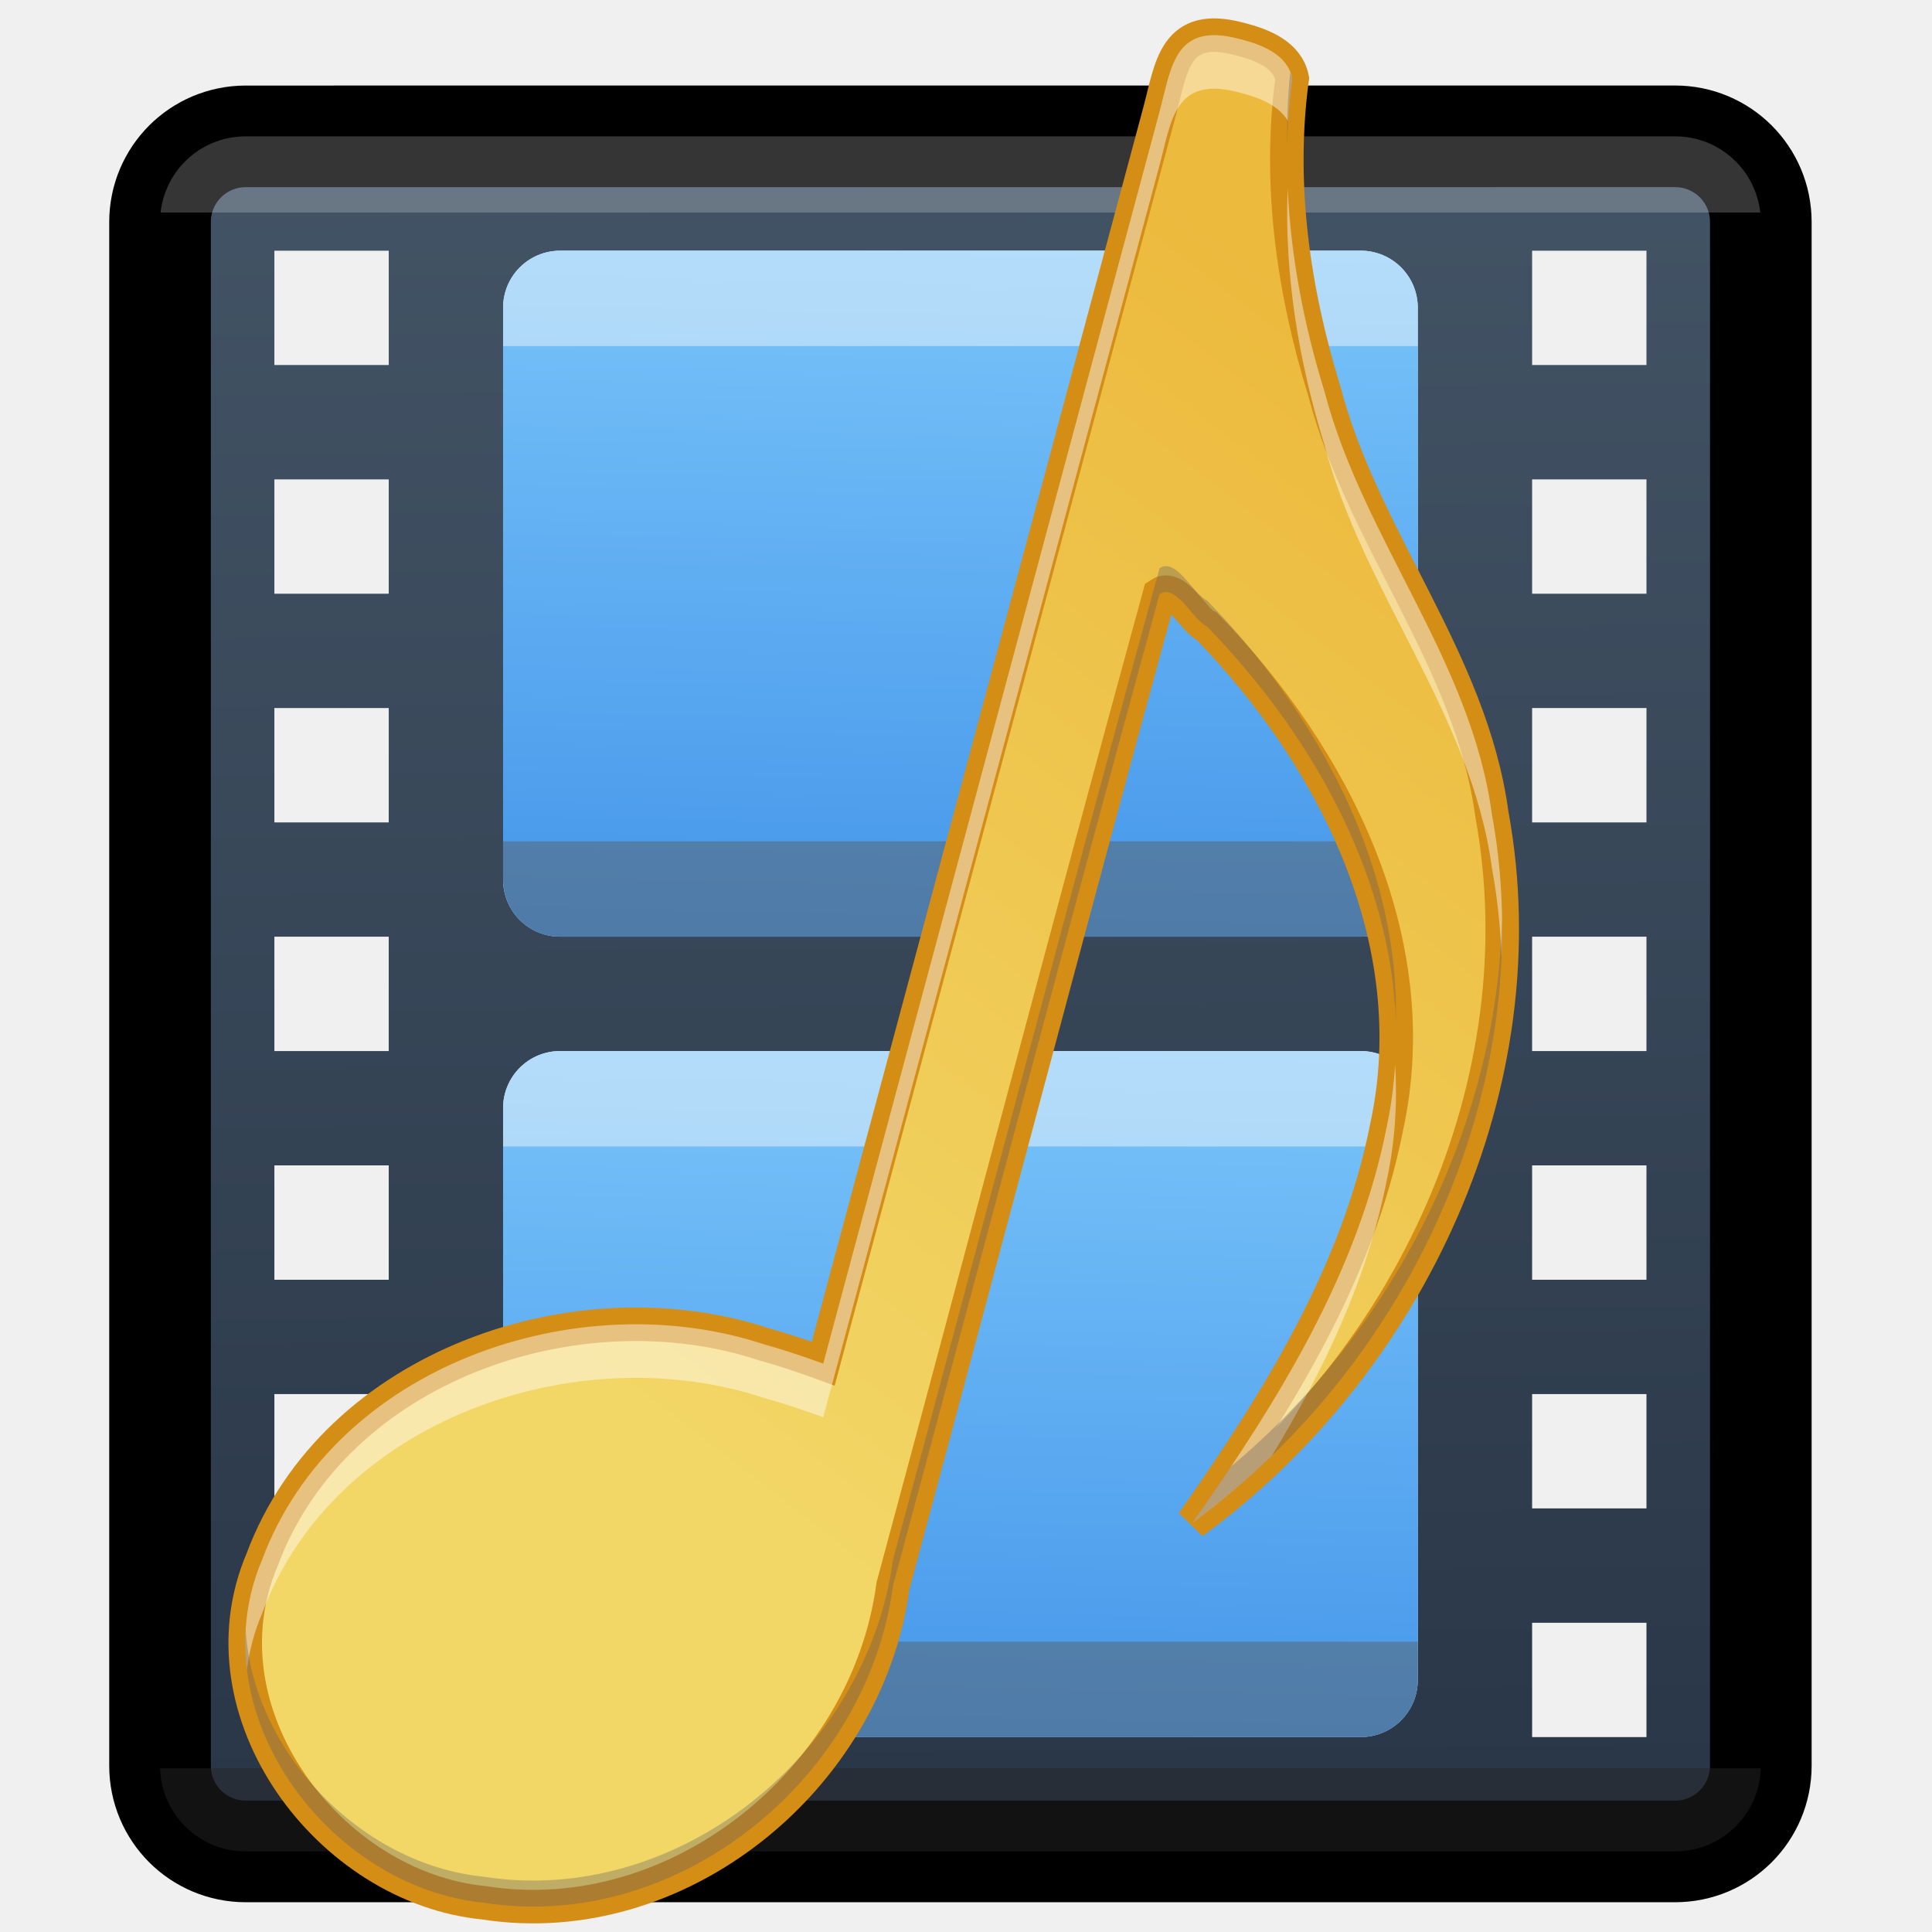
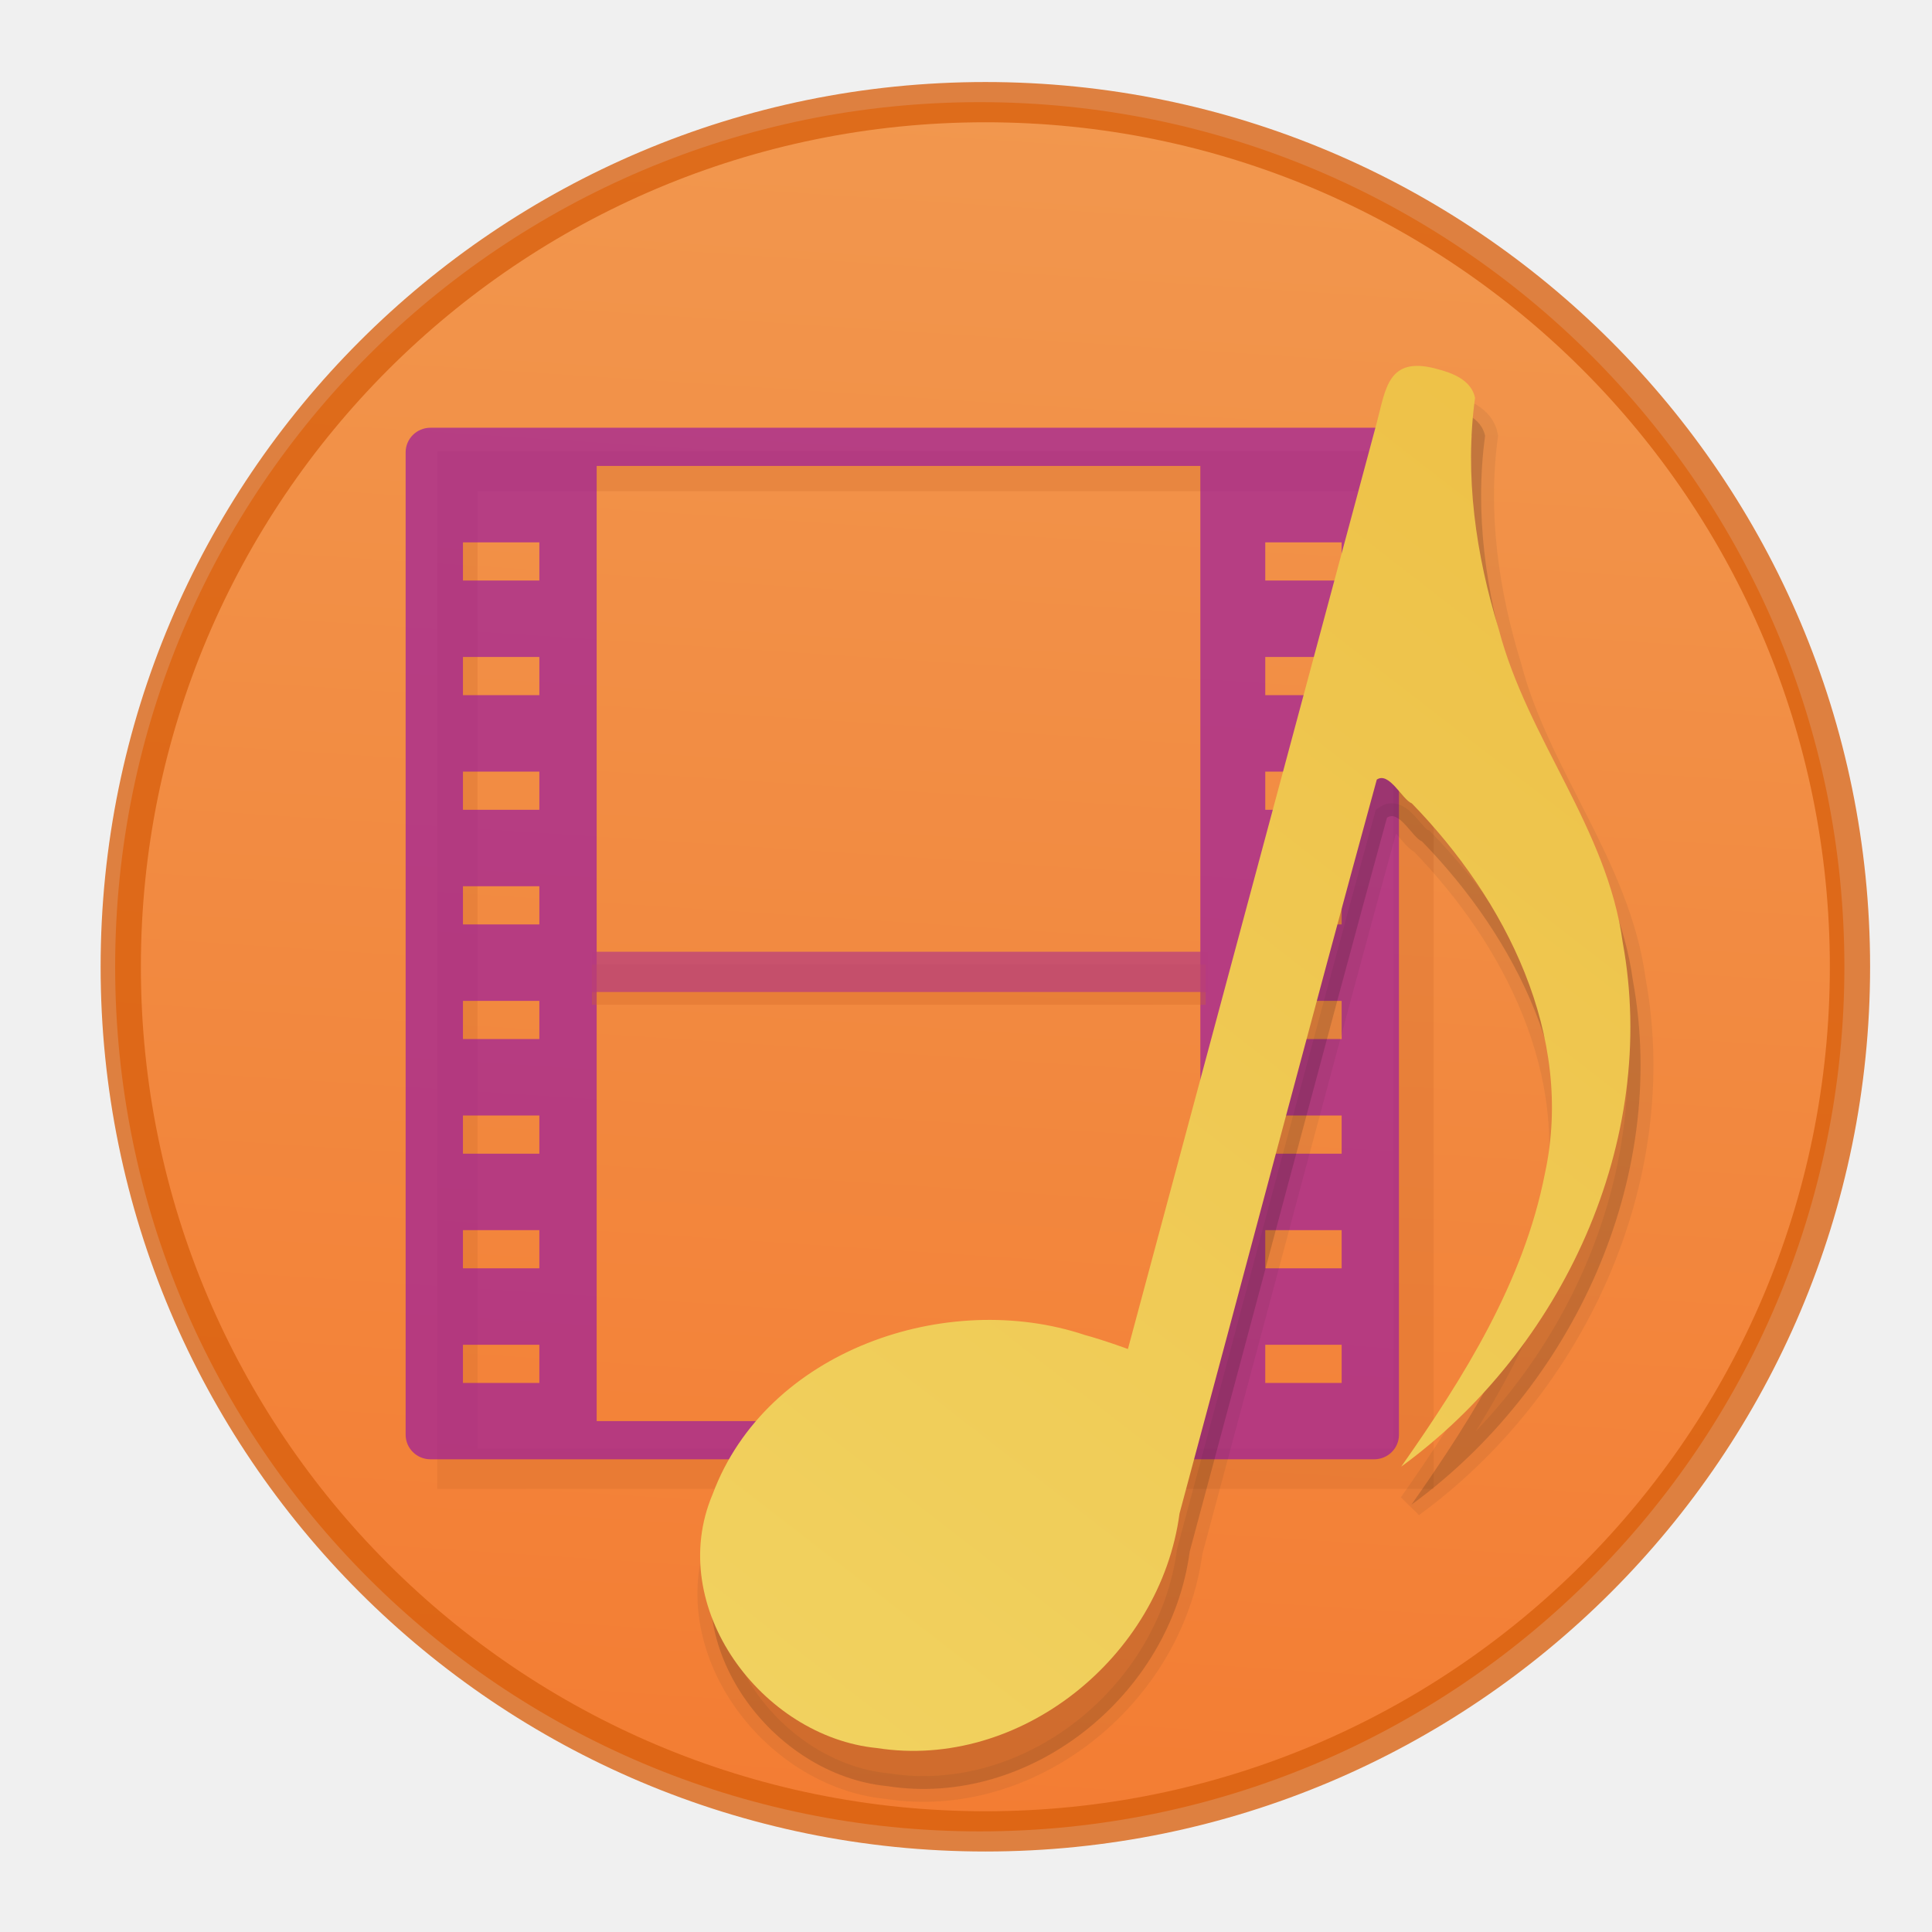
- <svg xmlns="http://www.w3.org/2000/svg" xmlns:xlink="http://www.w3.org/1999/xlink" id="svg2453" height="48" width="48" version="1.0">
+ <svg xmlns="http://www.w3.org/2000/svg" xmlns:xlink="http://www.w3.org/1999/xlink" version="1.0" width="48" height="48" id="svg2453">
  <defs id="defs2455">
-     <linearGradient id="linearGradient1173">
-       <stop id="stop1169" offset="0" style="stop-color:#273445;stop-opacity:1;" />
-       <stop id="stop1171" offset="1" style="stop-color:#485a6c;stop-opacity:0.993" />
-     </linearGradient>
    <linearGradient id="linearGradient870">
-       <stop style="stop-color:#ed5353;stop-opacity:1" offset="0" id="stop866" />
-       <stop style="stop-color:#c6262e;stop-opacity:1" offset="1" id="stop868" />
+       <stop id="stop866" offset="0" style="stop-color:#ed5353;stop-opacity:1" />
+       <stop id="stop868" offset="1" style="stop-color:#c6262e;stop-opacity:1" />
    </linearGradient>
    <linearGradient id="linearGradient5060-2">
-       <stop offset="0" style="stop-color:#000000;stop-opacity:1" id="stop5062-3" />
-       <stop offset="1" style="stop-color:#000000;stop-opacity:0" id="stop5064-1" />
+       <stop id="stop5062-3" style="stop-color:#000000;stop-opacity:1" offset="0" />
+       <stop id="stop5064-1" style="stop-color:#000000;stop-opacity:0" offset="1" />
    </linearGradient>
    <linearGradient id="linearGradient5048-8">
-       <stop offset="0" style="stop-color:#000000;stop-opacity:0" id="stop5050-4" />
-       <stop offset="0.5" style="stop-color:#000000;stop-opacity:1" id="stop5056-5" />
-       <stop offset="1" style="stop-color:#000000;stop-opacity:0" id="stop5052-1" />
+       <stop id="stop5050-4" style="stop-color:#000000;stop-opacity:0" offset="0" />
+       <stop id="stop5056-5" style="stop-color:#000000;stop-opacity:1" offset="0.5" />
+       <stop id="stop5052-1" style="stop-color:#000000;stop-opacity:0" offset="1" />
    </linearGradient>
-     <radialGradient gradientTransform="matrix(0.03212956,0,0,0.02058823,40.13679,48.45142)" gradientUnits="userSpaceOnUse" xlink:href="#linearGradient5060-2" id="radialGradient3172" fy="486.648" fx="605.714" r="117.143" cy="486.648" cx="605.714" />
-     <radialGradient gradientTransform="matrix(-0.03212956,0,0,0.02058823,23.86322,48.45142)" gradientUnits="userSpaceOnUse" xlink:href="#linearGradient5060-2" id="radialGradient3175" fy="486.648" fx="605.714" r="117.143" cy="486.648" cx="605.714" />
-     <linearGradient gradientTransform="matrix(0.1139053,0,0,0.02058823,-9.168641,48.52267)" gradientUnits="userSpaceOnUse" xlink:href="#linearGradient5048-8" id="linearGradient3178" y2="609.505" x2="302.857" y1="366.648" x1="302.857" />
-     <linearGradient gradientUnits="userSpaceOnUse" y2="49" x2="36" y1="59" x1="36" id="linearGradient4489" xlink:href="#linearGradient4215-8-4-07-7" />
-     <linearGradient xlink:href="#linearGradient4011-9-9-70-61-7" id="linearGradient14699" gradientUnits="userSpaceOnUse" gradientTransform="matrix(-0.05405405,0,0,0.05405405,22.44,53.22309)" x1="71.204" y1="6.238" x2="71.204" y2="44.341" />
+     <radialGradient cx="605.714" cy="486.648" r="117.143" fx="605.714" fy="486.648" id="radialGradient3172" xlink:href="#linearGradient5060-2" gradientUnits="userSpaceOnUse" gradientTransform="matrix(0.03212956,0,0,0.02058823,40.13678,48.45142)" />
+     <radialGradient cx="605.714" cy="486.648" r="117.143" fx="605.714" fy="486.648" id="radialGradient3175" xlink:href="#linearGradient5060-2" gradientUnits="userSpaceOnUse" gradientTransform="matrix(-0.03212956,0,0,0.02058823,23.86322,48.45142)" />
+     <linearGradient x1="302.857" y1="366.648" x2="302.857" y2="609.505" id="linearGradient3178" xlink:href="#linearGradient5048-8" gradientUnits="userSpaceOnUse" gradientTransform="matrix(0.1139053,0,0,0.02058823,-9.168641,48.52267)" />
+     <linearGradient xlink:href="#linearGradient4215-8-4-07-7" id="linearGradient4489" x1="36" y1="59" x2="36" y2="49" gradientUnits="userSpaceOnUse" />
+     <linearGradient y2="44.341" x2="71.204" y1="6.238" x1="71.204" gradientTransform="matrix(-0.05405404,0,0,0.05405404,22.44,53.22309)" gradientUnits="userSpaceOnUse" id="linearGradient14699" xlink:href="#linearGradient4011-9-9-70-61-7" />
    <linearGradient id="linearGradient4011-9-9-70-61-7">
-       <stop id="stop4013-5-4-3-8-3" style="stop-color:#ffffff;stop-opacity:1;" offset="0" />
-       <stop offset="0.508" style="stop-color:#ffffff;stop-opacity:0.235;" id="stop4015-1-5-70-9-5" />
-       <stop id="stop4017-7-0-13-0-1" style="stop-color:#ffffff;stop-opacity:0.157;" offset="0.835" />
-       <stop id="stop4019-1-12-7-0-7" style="stop-color:#ffffff;stop-opacity:0.392;" offset="1" />
+       <stop offset="0" style="stop-color:#ffffff;stop-opacity:1;" id="stop4013-5-4-3-8-3" />
+       <stop id="stop4015-1-5-70-9-5" style="stop-color:#ffffff;stop-opacity:0.235;" offset="0.508" />
+       <stop offset="0.835" style="stop-color:#ffffff;stop-opacity:0.157;" id="stop4017-7-0-13-0-1" />
+       <stop offset="1" style="stop-color:#ffffff;stop-opacity:0.392;" id="stop4019-1-12-7-0-7" />
    </linearGradient>
-     <linearGradient xlink:href="#linearGradient4215-8-4-07-7" id="linearGradient14702" gradientUnits="userSpaceOnUse" gradientTransform="matrix(-0.07843137,0,0,0.07843137,21.0098,51.83333)" x1="38.977" y1="59.968" x2="38.977" y2="8.093" />
+     <linearGradient y2="8.093" x2="38.977" y1="59.968" x1="38.977" gradientTransform="matrix(-0.07843137,0,0,0.07843137,21.0098,51.83333)" gradientUnits="userSpaceOnUse" id="linearGradient14702" xlink:href="#linearGradient4215-8-4-07-7" />
    <linearGradient id="linearGradient4215-8-4-07-7">
-       <stop style="stop-color:#2b3235;stop-opacity:1" offset="0" id="stop4217-1-2-1-2" />
-       <stop style="stop-color:#374044;stop-opacity:1" offset="1" id="stop4219-3-4-0-96" />
+       <stop id="stop4217-1-2-1-2" offset="0" style="stop-color:#2b3235;stop-opacity:1" />
+       <stop id="stop4219-3-4-0-96" offset="1" style="stop-color:#374044;stop-opacity:1" />
    </linearGradient>
-     <linearGradient y2="42.03" x2="40.29" y1="5.853" x1="40.29" gradientTransform="matrix(1.54054,0,0,1.216216,-4.972975,5.882066)" gradientUnits="userSpaceOnUse" id="linearGradient3133-5" xlink:href="#linearGradient3462-4" />
+     <linearGradient xlink:href="#linearGradient3462-4" id="linearGradient3133-5" gradientUnits="userSpaceOnUse" gradientTransform="matrix(1.54054,0,0,1.216216,-4.972975,5.882065)" x1="40.29" y1="5.853" x2="40.29" y2="42.03" />
    <linearGradient id="linearGradient3462-4">
-       <stop offset="0" style="stop-color:#ffffff;stop-opacity:1" id="stop3464-8" />
-       <stop offset="0.022" style="stop-color:#ffffff;stop-opacity:0.235" id="stop3466-4" />
-       <stop offset="0.977" style="stop-color:#ffffff;stop-opacity:0.157" id="stop3468-5" />
-       <stop offset="1" style="stop-color:#ffffff;stop-opacity:0.392" id="stop3470-2" />
+       <stop id="stop3464-8" style="stop-color:#ffffff;stop-opacity:1" offset="0" />
+       <stop id="stop3466-4" style="stop-color:#ffffff;stop-opacity:0.235" offset="0.022" />
+       <stop id="stop3468-5" style="stop-color:#ffffff;stop-opacity:0.157" offset="0.977" />
+       <stop id="stop3470-2" style="stop-color:#ffffff;stop-opacity:0.392" offset="1" />
    </linearGradient>
-     <linearGradient xlink:href="#linearGradient870" id="linearGradient872" x1="36.583" y1="11.213" x2="36.583" y2="58.37" gradientUnits="userSpaceOnUse" />
-     <linearGradient gradientTransform="matrix(0.4221011,0,0,0.4221011,-38.55959,3.774786)" gradientUnits="userSpaceOnUse" xlink:href="#linearGradient5803-0" id="linearGradient5915" y2="54.78" x2="167.983" y1="8.508" x1="167.983" />
+     <linearGradient gradientUnits="userSpaceOnUse" y2="58.37" x2="36.583" y1="11.213" x1="36.583" id="linearGradient872" xlink:href="#linearGradient870" />
+     <linearGradient xlink:href="#linearGradient895" id="linearGradient889" x1="12" y1="5.369" x2="12" y2="40.669" gradientUnits="userSpaceOnUse" />
+     <linearGradient id="linearGradient895">
+       <stop id="stop891" style="stop-color:#8cd5ff;stop-opacity:1" offset="0" />
+       <stop id="stop893" style="stop-color:#3689e6;stop-opacity:1" offset="1" />
+     </linearGradient>
+     <linearGradient gradientTransform="matrix(0.0352071,0,0,0.0082353,-0.7248296,25.98054)" gradientUnits="userSpaceOnUse" xlink:href="#linearGradient5048-8" id="linearGradient12979" y2="609.505" x2="302.857" y1="366.648" x1="302.857" />
+     <radialGradient gradientTransform="matrix(-0.01204859,0,0,0.0082353,10.76123,25.98055)" gradientUnits="userSpaceOnUse" xlink:href="#linearGradient4549-5" id="radialGradient4968-3" fy="486.648" fx="605.714" r="117.143" cy="486.648" cx="605.714" />
+     <linearGradient id="linearGradient4549-5">
+       <stop id="stop4551-9" style="stop-color:#000000;stop-opacity:0.272" offset="0" />
+       <stop id="stop4553-0" style="stop-color:#000000;stop-opacity:0.368" offset="1" />
+     </linearGradient>
+     <radialGradient gradientTransform="matrix(0.01204859,0,0,0.0082353,13.23881,25.98055)" gradientUnits="userSpaceOnUse" xlink:href="#linearGradient4549-5" id="radialGradient4965-9" fy="486.648" fx="605.714" r="117.143" cy="486.648" cx="605.714" />
+     <linearGradient gradientTransform="matrix(0.4594595,0,0,0.4864866,0.9729604,7.8244)" gradientUnits="userSpaceOnUse" xlink:href="#linearGradient3924-64-9" id="linearGradient7191-5" y2="41.472" x2="24" y1="6.528" x1="24" />
+     <linearGradient id="linearGradient3924-64-9">
+       <stop offset="0" style="stop-color:#ffffff;stop-opacity:1" id="stop3926-3-6-7" />
+       <stop offset="0" style="stop-color:#ffffff;stop-opacity:0.235" id="stop3928-0-0" />
+       <stop offset="1" style="stop-color:#ffffff;stop-opacity:0.157" id="stop3930-3-59-6" />
+       <stop offset="1" style="stop-color:#ffffff;stop-opacity:0.392" id="stop3932-0-30" />
+     </linearGradient>
+     <linearGradient xlink:href="#linearGradient864" id="linearGradient866" x1="23.932" y1="2.412" x2="23.932" y2="21.494" gradientUnits="userSpaceOnUse" />
+     <linearGradient id="linearGradient864">
+       <stop style="stop-color:#ffa154;stop-opacity:1" offset="0" id="stop860" />
+       <stop style="stop-color:#f37329;stop-opacity:1" offset="1" id="stop862" />
+     </linearGradient>
+     <linearGradient gradientTransform="translate(-206,-58.00002)" gradientUnits="userSpaceOnUse" xlink:href="#linearGradient5803-0" id="linearGradient5874-6" y2="76.997" x2="227.204" y1="63.106" x1="227.204" />
    <linearGradient id="linearGradient5803-0">
      <stop offset="0" style="stop-color:#fff5ef;stop-opacity:1" id="stop5805-3" />
      <stop offset="1" style="stop-color:#fef8dd;stop-opacity:1" id="stop5807-4" />
    </linearGradient>
-     <linearGradient gradientTransform="matrix(0.6216217,0,0,0.6216217,15.08108,3.081089)" gradientUnits="userSpaceOnUse" xlink:href="#linearGradient3924-64-9" id="linearGradient4161" y2="41.696" x2="24" y1="6.304" x1="24" />
-     <linearGradient id="linearGradient3924-64-9">
-       <stop offset="0" style="stop-color:#ffffff;stop-opacity:1" id="stop3926-3-6-7" />
-       <stop offset="0.045" style="stop-color:#ffffff;stop-opacity:0.235" id="stop3928-0-0" />
-       <stop offset="0.955" style="stop-color:#ffffff;stop-opacity:0.157" id="stop3930-3-59-6" />
-       <stop offset="1" style="stop-color:#ffffff;stop-opacity:0.392" id="stop3932-0-30" />
+     <linearGradient gradientTransform="matrix(0.4594595,0,0,0.4594595,8.97422,0.9717227)" gradientUnits="userSpaceOnUse" xlink:href="#linearGradient3924-64-9" id="linearGradient5397" y2="41.414" x2="30.527" y1="6.591" x1="30.527" />
+     <linearGradient xlink:href="#linearGradient28086" id="linearGradient28076" x1="164.481" y1="-13.057" x2="129.301" y2="247" gradientUnits="userSpaceOnUse" gradientTransform="matrix(0.2165063,0.125,-0.125,0.2165063,22.80249,-12.266)" />
+     <linearGradient id="linearGradient28086">
+       <stop id="stop28082" offset="0" style="stop-color:#ecba3d;stop-opacity:1" />
+       <stop id="stop28084" offset="1" style="stop-color:#f2d666;stop-opacity:1" />
    </linearGradient>
-     <linearGradient gradientUnits="userSpaceOnUse" y2="30.458" x2="28" y1="6" x1="28" id="linearGradient902" xlink:href="#linearGradient900" />
-     <linearGradient id="linearGradient900">
-       <stop id="stop896" offset="0" style="stop-color:#ffa154;stop-opacity:1" />
-       <stop id="stop898" offset="1" style="stop-color:#f37329;stop-opacity:1" />
+     <linearGradient xlink:href="#linearGradient36194" id="linearGradient1797" gradientUnits="userSpaceOnUse" x1="130.705" y1="25.857" x2="128.954" y2="229.079" gradientTransform="matrix(1.44366,0,0,1.44366,-20.72806,-18.03566)" />
+     <linearGradient id="linearGradient36194">
+       <stop id="stop36186" style="stop-color:#e2e2e2;stop-opacity:0.733" offset="0" />
+       <stop id="stop36188" style="stop-color:#dadada;stop-opacity:0.149" offset=".063" />
+       <stop id="stop36190" style="stop-color:#d9d9d9;stop-opacity:0.224" offset=".951" />
+       <stop id="stop36192" style="stop-color:#c1c1c1;stop-opacity:0.474" offset="1" />
    </linearGradient>
-     <linearGradient x1="24" y1="6.271" x2="24" y2="41.729" id="linearGradient7191-5-0" xlink:href="#linearGradient4235" gradientUnits="userSpaceOnUse" gradientTransform="matrix(0.6216217,0,0,0.6486488,5.081038,12.93245)" />
-     <linearGradient id="linearGradient4235">
-       <stop id="stop4237" style="stop-color:#ffffff;stop-opacity:1" offset="0" />
-       <stop id="stop4239" style="stop-color:#ffffff;stop-opacity:0.235" offset="0" />
-       <stop id="stop4241" style="stop-color:#ffffff;stop-opacity:0.157" offset="1" />
-       <stop id="stop4243" style="stop-color:#ffffff;stop-opacity:0.392" offset="1" />
+     <mask maskUnits="userSpaceOnUse" id="mask1017">
+       <circle r="103.019" cy="127.095" cx="128" id="circle1019" style="opacity:1;fill:url(#linearGradient1021);fill-opacity:1;fill-rule:evenodd;stroke:none;stroke-width:0;stroke-linecap:round;stroke-linejoin:round;stroke-miterlimit:4;stroke-dasharray:none;stroke-dashoffset:0;stroke-opacity:0.522;paint-order:markers fill stroke" />
+     </mask>
+     <linearGradient xlink:href="#linearGradient966-6" id="linearGradient1021" gradientUnits="userSpaceOnUse" x1="128.265" y1="22.77" x2="133.458" y2="228.819" />
+     <linearGradient id="linearGradient966-6">
+       <stop style="stop-color:#c6f27b;stop-opacity:1" offset="0" id="stop962" />
+       <stop style="stop-color:#93d049;stop-opacity:1" offset="1" id="stop964" />
    </linearGradient>
-     <linearGradient gradientUnits="userSpaceOnUse" y2="40.669" x2="12" y1="5.369" x1="12" id="linearGradient889" xlink:href="#linearGradient895" gradientTransform="matrix(1.384615,0,0,1.35,3.384588,2.175042)" />
-     <linearGradient id="linearGradient895">
-       <stop offset="0" style="stop-color:#8cd5ff;stop-opacity:1" id="stop891" />
-       <stop offset="1" style="stop-color:#3689e6;stop-opacity:1" id="stop893" />
+     <linearGradient xlink:href="#linearGradient1240" id="linearGradient1795" gradientUnits="userSpaceOnUse" gradientTransform="matrix(0.301023,0,0,0.301023,-6.530945,-6.242723)" x1="120.876" y1="225.872" x2="134.29" y2="20.738" />
+     <linearGradient id="linearGradient1240">
+       <stop id="stop1236" offset="0" style="stop-color:#f37329;stop-opacity:1" />
+       <stop id="stop1238" offset="1" style="stop-color:#f29950;stop-opacity:1" />
    </linearGradient>
-     <radialGradient cx="605.714" cy="486.648" r="117.143" fx="605.714" fy="486.648" id="radialGradient4965-9-7" xlink:href="#linearGradient4549-5" gradientUnits="userSpaceOnUse" gradientTransform="matrix(0.01606479,0,0,0.0082353,22.31839,37.98055)" />
-     <linearGradient id="linearGradient4549-5">
-       <stop id="stop4551-9" style="stop-color:#000000;stop-opacity:0.272" offset="0" />
-       <stop id="stop4553-0" style="stop-color:#000000;stop-opacity:0.368" offset="1" />
-     </linearGradient>
-     <radialGradient cx="605.714" cy="486.648" r="117.143" fx="605.714" fy="486.648" id="radialGradient4968-3-5" xlink:href="#linearGradient4549-5" gradientUnits="userSpaceOnUse" gradientTransform="matrix(-0.01606479,0,0,0.0082353,17.68161,37.98055)" />
-     <linearGradient x1="302.857" y1="366.648" x2="302.857" y2="609.505" id="linearGradient12979-1" xlink:href="#linearGradient5048-8" gradientUnits="userSpaceOnUse" gradientTransform="matrix(0.04970414,0,0,0.0082353,2.035506,37.98054)" />
-     <linearGradient gradientTransform="matrix(0.2492202,0.1438873,-0.1438873,0.2492202,120.706,-35.69516)" gradientUnits="userSpaceOnUse" y2="247" x2="129.301" y1="-13.057" x1="164.481" id="linearGradient28076" xlink:href="#linearGradient28086" />
-     <linearGradient id="linearGradient28086">
-       <stop style="stop-color:#ecba3d;stop-opacity:1" offset="0" id="stop28082" />
-       <stop style="stop-color:#f2d666;stop-opacity:1" offset="1" id="stop28084" />
-     </linearGradient>
-     <linearGradient id="linearGradient36194">
-       <stop offset="0" style="stop-color:#e2e2e2;stop-opacity:0.733" id="stop36186" />
-       <stop offset=".063" style="stop-color:#dadada;stop-opacity:0.149" id="stop36188" />
-       <stop offset=".951" style="stop-color:#d9d9d9;stop-opacity:0.224" id="stop36190" />
-       <stop offset="1" style="stop-color:#c1c1c1;stop-opacity:0.474" id="stop36192" />
-     </linearGradient>
-     <mask id="mask1017" maskUnits="userSpaceOnUse">
-       <circle style="opacity:1;fill:url(#linearGradient1021);fill-opacity:1;fill-rule:evenodd;stroke:none;stroke-width:0;stroke-linecap:round;stroke-linejoin:round;stroke-miterlimit:4;stroke-dasharray:none;stroke-dashoffset:0;stroke-opacity:0.522;paint-order:markers fill stroke" id="circle1019" cx="128" cy="127.095" r="103.019" />
-     </mask>
-     <linearGradient y2="228.819" x2="133.458" y1="22.77" x1="128.265" gradientUnits="userSpaceOnUse" id="linearGradient1021" xlink:href="#linearGradient966-6" />
-     <linearGradient id="linearGradient966-6">
-       <stop id="stop962" offset="0" style="stop-color:#c6f27b;stop-opacity:1" />
-       <stop id="stop964" offset="1" style="stop-color:#93d049;stop-opacity:1" />
-     </linearGradient>
-     <linearGradient x1="97.539" y1="17.003" x2="97.539" y2="44.238" id="linearGradient5891" xlink:href="#linearGradient8272" gradientUnits="userSpaceOnUse" gradientTransform="matrix(2.665841,0,0,2.717099,-16.45381,-21.55621)" />
-     <linearGradient id="linearGradient8272">
-       <stop id="stop8274" style="stop-color:#ffffff;stop-opacity:1" offset="0" />
-       <stop id="stop8276" style="stop-color:#ffffff;stop-opacity:0.235" offset="0.022" />
-       <stop id="stop8278" style="stop-color:#ffffff;stop-opacity:0.157" offset="0.979" />
-       <stop id="stop8280" style="stop-color:#ffffff;stop-opacity:0.392" offset="1" />
-     </linearGradient>
-     <linearGradient x1="302.857" y1="366.648" x2="302.857" y2="609.505" id="linearGradient5875" xlink:href="#linearGradient5048-8" gradientUnits="userSpaceOnUse" gradientTransform="matrix(0.214004,0,0,0.06588235,113.5319,65.48699)" />
-     <radialGradient cx="605.714" cy="486.648" r="117.143" fx="605.714" fy="486.648" id="radialGradient5877" xlink:href="#linearGradient5060-2" gradientUnits="userSpaceOnUse" gradientTransform="matrix(0.08300137,0,0,0.06588235,192.524,65.48699)" />
-     <radialGradient cx="605.714" cy="486.648" r="117.143" fx="605.714" fy="486.648" id="radialGradient5879" xlink:href="#linearGradient5060-2" gradientUnits="userSpaceOnUse" gradientTransform="matrix(-0.08300135,0,0,0.06588235,189.234,65.48699)" />
-     <linearGradient x1="97.539" y1="12.108" x2="97.539" y2="44.261" id="linearGradient5873" xlink:href="#linearGradient9235" gradientUnits="userSpaceOnUse" gradientTransform="matrix(2.665841,0,0,2.646908,-16.45381,-18.4069)" />
-     <linearGradient id="linearGradient9235">
-       <stop id="stop9237" style="stop-color:#ffffff;stop-opacity:1" offset="0" />
-       <stop id="stop9239" style="stop-color:#ffffff;stop-opacity:0.235" offset="0.024" />
-       <stop id="stop9241" style="stop-color:#ffffff;stop-opacity:0.157" offset="0.979" />
-       <stop id="stop9243" style="stop-color:#ffffff;stop-opacity:0.392" offset="1" />
-     </linearGradient>
-     <linearGradient id="linearGradient6404-7-5">
-       <stop id="stop6406-1-8" style="stop-color:#f9f9f9;stop-opacity:1" offset="0" />
-       <stop id="stop6408-9-6" style="stop-color:#c9c9c9;stop-opacity:1" offset="1" />
-     </linearGradient>
-     <linearGradient x1="62.989" y1="14.091" x2="62.989" y2="16.998" id="linearGradient26390" xlink:href="#linearGradient6404-7-5" gradientUnits="userSpaceOnUse" gradientTransform="matrix(2.72093,0,0,2.672258,9.65882,-18.57126)" />
-     <linearGradient id="linearGradient4632-0-6-4-4-4">
-       <stop id="stop4634-4-4-7-4" style="stop-color:#efdfc4;stop-opacity:1" offset="0" />
-       <stop id="stop4636-3-1-5-9" style="stop-color:#e7c591;stop-opacity:1" offset="1" />
-     </linearGradient>
-     <linearGradient xlink:href="#linearGradient4632-0-6-4-4-4" id="linearGradient1004" gradientUnits="userSpaceOnUse" gradientTransform="matrix(0.5041322,0,0,0.4933339,119.3667,32.33791)" x1="48.623" y1="-19.358" x2="48.623" y2="138.455" />
-     <linearGradient x1="24" y1="7.042" x2="24" y2="40.958" id="linearGradient7191" xlink:href="#linearGradient4235" gradientUnits="userSpaceOnUse" gradientTransform="matrix(2.141672,0,0,2.33637,17.20397,10.77112)" />
-     <linearGradient gradientUnits="userSpaceOnUse" y2="40.669" x2="12" y1="5.369" x1="12" id="linearGradient889-7" xlink:href="#linearGradient895" gradientTransform="matrix(4.98725,0,0,5.042664,8.757027,-31.48776)" />
-     <linearGradient gradientUnits="userSpaceOnUse" y2="74.279" x2="68.376" y1="8.172" x1="69.837" id="linearGradient1143" xlink:href="#linearGradient895" />
-     <clipPath id="clipPath1163" clipPathUnits="userSpaceOnUse">
-       <path d="m 26.567,16.523 c -2.749,0 -4.962,2.213 -4.962,4.962 v 89.31 c 0,2.749 2.213,4.962 4.962,4.962 h 82.694 c 2.749,0 4.962,-2.213 4.962,-4.962 V 21.485 c 0,-2.749 -2.213,-4.962 -4.962,-4.962 z" id="path1165" style="color:#000000;display:inline;overflow:visible;visibility:visible;opacity:1;vector-effect:none;fill:none;fill-opacity:0.973;fill-rule:nonzero;stroke:#000000;stroke-width:2.205;stroke-linecap:butt;stroke-linejoin:miter;stroke-miterlimit:4;stroke-dasharray:none;stroke-dashoffset:0;stroke-opacity:1;marker:none;enable-background:accumulate" />
-     </clipPath>
-     <linearGradient gradientTransform="matrix(0.4293954,0,0,0.4293954,-5.300626,-3.707487)" gradientUnits="userSpaceOnUse" y2="-6.353" x2="73.329" y1="121.78" x1="74.503" id="linearGradient1175" xlink:href="#linearGradient1173" />
-     <clipPath id="clipPath1183" clipPathUnits="userSpaceOnUse">
-       <path style="fill:url(#linearGradient1187);fill-opacity:1;stroke:none;stroke-opacity:0.013" d="m 44.76,23.139 c -1.833,0 -3.307,1.476 -3.307,3.309 V 59.526 c 0,1.833 1.474,3.307 3.307,3.307 h 46.309 c 1.833,0 3.309,-1.474 3.309,-3.307 V 26.448 c 0,-1.833 -1.476,-3.309 -3.309,-3.309 z" id="path1185" />
-     </clipPath>
-     <linearGradient y2="74.279" x2="68.376" y1="8.172" x1="69.837" gradientUnits="userSpaceOnUse" id="linearGradient1187" xlink:href="#linearGradient895" />
-     <linearGradient y2="74.279" x2="68.376" y1="8.172" x1="69.837" gradientUnits="userSpaceOnUse" id="linearGradient1214" xlink:href="#linearGradient895" />
  </defs>
-   <g style="display:none" id="layer1">
-     <rect y="9.9920072e-16" x="0" height="48" width="48" id="rect1263" style="opacity:0.343;fill:#ffffff;fill-opacity:1;stroke:none;stroke-width:2.181;stroke-miterlimit:4;stroke-dasharray:none;stroke-opacity:1" />
-   </g>
-   <g id="layer2">
-     <path d="m 6.107,3.388 c -1.18,0 -2.131,0.95 -2.131,2.131 V 43.867 c 0,1.18 0.95,2.131 2.131,2.131 H 41.616 c 1.18,0 2.131,-0.95 2.131,-2.131 V 5.518 c 0,-1.18 -0.95,-2.131 -2.131,-2.131 z M 6.817,6.228 H 9.658 V 9.069 H 6.817 Z m 7.102,0 h 19.885 c 0.787,0 1.42,0.633 1.42,1.42 v 14.203 c 0,0.787 -0.633,1.42 -1.42,1.42 H 13.919 c -0.787,0 -1.42,-0.633 -1.42,-1.42 V 7.649 c 0,-0.787 0.633,-1.42 1.42,-1.42 z m 24.146,0 h 2.841 V 9.069 H 38.065 Z M 6.817,11.91 h 2.841 v 2.841 H 6.817 Z m 31.248,0 h 2.841 v 2.841 H 38.065 Z M 6.817,17.591 h 2.841 v 2.841 H 6.817 Z m 31.248,0 h 2.841 v 2.841 H 38.065 Z M 6.817,23.272 h 2.841 v 2.841 H 6.817 Z m 31.248,0 h 2.841 v 2.841 h -2.841 z m -24.146,2.841 h 19.885 c 0.787,0 1.42,0.633 1.42,1.42 v 14.203 c 0,0.787 -0.633,1.42 -1.42,1.42 H 13.919 c -0.787,0 -1.42,-0.633 -1.42,-1.42 V 27.533 c 0,-0.787 0.633,-1.42 1.42,-1.42 z M 6.817,28.954 h 2.841 v 2.841 H 6.817 Z m 31.248,0 h 2.841 v 2.841 H 38.065 Z M 6.817,34.635 h 2.841 v 2.841 H 6.817 Z m 31.248,0 h 2.841 v 2.841 H 38.065 Z M 6.817,40.317 h 2.841 v 2.841 H 6.817 Z m 31.248,0 h 2.841 v 2.841 h -2.841 z" id="rect3032-7-5" style="color:#000000;display:inline;overflow:visible;visibility:visible;opacity:1;vector-effect:none;fill:url(#linearGradient1175);fill-opacity:1;fill-rule:nonzero;stroke:none;stroke-width:2.525;stroke-linecap:butt;stroke-linejoin:miter;stroke-miterlimit:4;stroke-dasharray:none;stroke-dashoffset:0;stroke-opacity:0.498;marker:none;enable-background:accumulate" />
-     <path style="color:#000000;display:inline;overflow:visible;visibility:visible;opacity:1;vector-effect:none;fill:none;fill-opacity:0.973;fill-rule:nonzero;stroke:#000000;stroke-width:2.525;stroke-linecap:butt;stroke-linejoin:miter;stroke-miterlimit:4;stroke-dasharray:none;stroke-dashoffset:0;stroke-opacity:1;marker:none;enable-background:accumulate" id="path1127" d="m 6.107,3.388 c -1.18,0 -2.131,0.95 -2.131,2.131 V 43.867 c 0,1.18 0.95,2.131 2.131,2.131 H 41.616 c 1.18,0 2.131,-0.95 2.131,-2.131 V 5.518 c 0,-1.18 -0.95,-2.131 -2.131,-2.131 z" />
-     <rect transform="matrix(0.4293954,0,0,0.4293954,-5.300627,-3.707487)" clip-path="url(#clipPath1163)" y="14.718" x="4.374" height="6.213" width="131.574" id="rect1159" style="opacity:0.212;fill:#fafafa;fill-opacity:1;stroke:none;stroke-width:5.88;stroke-miterlimit:4;stroke-dasharray:none;stroke-opacity:1" />
-     <rect transform="matrix(0.4293954,0,0,-0.4293954,-5.300627,53.09303)" style="opacity:0.491;fill:#242424;fill-opacity:1;stroke:none;stroke-width:5.88;stroke-miterlimit:4;stroke-dasharray:none;stroke-opacity:1" id="rect1167" width="134.051" height="14.048" x="2.818" y="7.286" clip-path="url(#clipPath1163)" />
-     <g style="stroke-width:2.667" transform="matrix(0.4293954,0,0,0.4293954,-5.300626,-3.707487)" id="g1202">
-       <g style="stroke-width:2.667" id="g1196">
-         <path id="path1026" d="m 44.76,23.139 c -1.833,0 -3.307,1.476 -3.307,3.309 V 59.526 c 0,1.833 1.474,3.307 3.307,3.307 h 46.309 c 1.833,0 3.309,-1.474 3.309,-3.307 V 26.448 c 0,-1.833 -1.476,-3.309 -3.309,-3.309 z" style="fill:url(#linearGradient1143);fill-opacity:1;stroke:none;stroke-width:2.667;stroke-opacity:0.013" />
-         <rect clip-path="url(#clipPath1183)" y="10.965" x="32.389" height="17.694" width="69.072" id="rect1179" style="opacity:0.455;fill:#fafafa;fill-opacity:1;stroke:none;stroke-width:5.88;stroke-miterlimit:4;stroke-dasharray:none;stroke-opacity:1" />
-         <rect transform="matrix(1,0,0,-1,0,85.97142)" style="opacity:0.455;fill:#5b5b5b;fill-opacity:1;stroke:none;stroke-width:5.88;stroke-miterlimit:4;stroke-dasharray:none;stroke-opacity:1" id="rect1191" width="69.072" height="17.694" x="32.389" y="10.965" clip-path="url(#clipPath1183)" />
-       </g>
-     </g>
-     <g style="stroke-width:2.667" transform="matrix(0.4293954,0,0,0.4293954,-5.300627,16.17732)" id="g1212">
-       <g style="stroke-width:2.667" id="g1210">
-         <path style="fill:url(#linearGradient1214);fill-opacity:1;stroke:none;stroke-width:2.667;stroke-opacity:0.013" d="m 44.76,23.139 c -1.833,0 -3.307,1.476 -3.307,3.309 V 59.526 c 0,1.833 1.474,3.307 3.307,3.307 h 46.309 c 1.833,0 3.309,-1.474 3.309,-3.307 V 26.448 c 0,-1.833 -1.476,-3.309 -3.309,-3.309 z" id="path1204" />
-         <rect style="opacity:0.455;fill:#fafafa;fill-opacity:1;stroke:none;stroke-width:5.88;stroke-miterlimit:4;stroke-dasharray:none;stroke-opacity:1" id="rect1206" width="69.072" height="17.694" x="32.389" y="10.965" clip-path="url(#clipPath1183)" />
-         <rect clip-path="url(#clipPath1183)" y="10.965" x="32.389" height="17.694" width="69.072" id="rect1208" style="opacity:0.455;fill:#5b5b5b;fill-opacity:1;stroke:none;stroke-width:5.88;stroke-miterlimit:4;stroke-dasharray:none;stroke-opacity:1" transform="matrix(1,0,0,-1,0,85.97142)" />
-       </g>
-     </g>
-     <g style="stroke-width:2.667" transform="matrix(0.4244938,0,0,0.4244938,-56.09788,-0.995592)" id="g1240">
-       <path d="m 204.691,4.625 c -3.806,-1.02 -3.975,1.649 -4.667,4.228 L 180.334,82.155 c 0,0 -1.93,-0.713 -3.392,-1.105 -10.914,-3.654 -25.207,1.194 -29.447,12.581 -3.797,8.939 3.91,19.196 12.996,20.082 11.274,1.765 22.41,-7.179 23.925,-18.55 5.215,-19.339 10.312,-38.734 15.601,-58.038 0.978,-0.661 2.011,1.581 2.774,1.882 7.408,7.61 12.886,18.353 10.525,29.271 -1.678,8.576 -6.419,16.138 -11.363,23.181 12.724,-9.273 20.408,-25.716 17.514,-41.472 -1.221,-9.023 -7.54,-16.075 -9.806,-24.759 -1.815,-5.884 -2.716,-12.151 -1.877,-18.298 -0.288,-1.406 -1.798,-1.972 -3.01,-2.283 z" id="path7249-8-0-3-6-1-6-8" style="display:inline;opacity:1;fill:url(#linearGradient28076);fill-opacity:1;stroke:none;stroke-width:1.962" />
-       <path style="display:inline;opacity:1;fill:none;fill-opacity:1;stroke:#d48e15;stroke-width:1.962;stroke-opacity:1" id="path1223" d="m 204.691,4.625 c -3.806,-1.02 -3.975,1.649 -4.667,4.228 L 180.334,82.155 c 0,0 -1.93,-0.713 -3.392,-1.105 -10.914,-3.654 -25.207,1.194 -29.447,12.581 -3.797,8.939 3.91,19.196 12.996,20.082 11.274,1.765 22.41,-7.179 23.925,-18.55 5.215,-19.339 10.312,-38.734 15.601,-58.038 0.978,-0.661 2.011,1.581 2.774,1.882 7.408,7.61 12.886,18.353 10.525,29.271 -1.678,8.576 -6.419,16.138 -11.363,23.181 12.724,-9.273 20.408,-25.716 17.514,-41.472 -1.221,-9.023 -7.54,-16.075 -9.806,-24.759 -1.815,-5.884 -2.716,-12.151 -1.877,-18.298 -0.288,-1.406 -1.798,-1.972 -3.01,-2.283 z" />
-       <path id="path1218" style="display:inline;opacity:0.453;fill:#ffffff;fill-opacity:1;stroke:none;stroke-width:1.962" d="m 203.426,4.408 c -2.591,-0.137 -2.796,2.188 -3.4,4.445 L 180.334,82.156 c 0,0 -1.931,-0.714 -3.393,-1.105 -10.914,-3.654 -25.207,1.193 -29.447,12.58 -0.899,2.117 -1.145,4.307 -0.889,6.43 0.14,-1.105 0.428,-2.208 0.889,-3.293 4.24,-11.387 18.533,-16.236 29.447,-12.582 1.462,0.392 3.393,1.105 3.393,1.105 l 19.691,-73.303 c 0.691,-2.58 0.86,-5.248 4.666,-4.229 l 0.084,0.023 c 1.014,0.26 2.227,0.706 2.768,1.666 0.052,-0.841 0.128,-1.682 0.242,-2.52 -0.288,-1.406 -1.798,-1.973 -3.01,-2.283 L 204.691,4.625 c -0.476,-0.127 -0.895,-0.197 -1.266,-0.217 z m 4.092,8.926 c -0.206,5.083 0.651,10.185 2.145,15.029 2.265,8.684 8.584,15.737 9.805,24.76 0.317,1.725 0.5,3.458 0.57,5.189 0.115,-2.768 -0.062,-5.558 -0.57,-8.326 -1.221,-9.023 -7.539,-16.074 -9.805,-24.758 -1.187,-3.847 -1.97,-7.86 -2.145,-11.895 z m 6.289,51.311 c -0.077,1.207 -0.227,2.42 -0.49,3.635 -1.678,8.576 -6.42,16.137 -11.363,23.18 1.639,-1.194 3.189,-2.512 4.648,-3.928 3.042,-5.015 5.583,-10.331 6.715,-16.117 0.492,-2.274 0.625,-4.538 0.49,-6.77 z" />
-       <path id="path1227" style="display:inline;opacity:0.343;fill:#5e5c64;fill-opacity:1;stroke:none;stroke-width:1.962" d="m 207.666,6.572 c -0.145,1.438 -0.202,2.881 -0.174,4.322 0.028,-1.324 0.113,-2.647 0.293,-3.965 -0.026,-0.129 -0.073,-0.242 -0.119,-0.357 z m -7.281,28.906 c -0.123,0.001 -0.245,0.04 -0.367,0.123 -5.289,19.304 -10.387,38.698 -15.602,58.037 -1.515,11.371 -12.652,20.316 -23.926,18.551 -7.208,-0.703 -13.542,-7.305 -13.959,-14.467 -0.477,7.724 6.241,15.238 13.959,15.99 11.274,1.765 22.41,-7.177 23.926,-18.549 5.215,-19.339 10.313,-38.735 15.602,-58.039 0.978,-0.661 2.01,1.582 2.773,1.883 5.997,6.161 10.725,14.376 11.057,23.074 0.202,-9.259 -4.71,-18.08 -11.057,-24.6 -0.668,-0.263 -1.543,-2.013 -2.406,-2.004 z m 19.682,20.49 c -0.249,12.33 -6.421,24.318 -15.877,32.217 -0.736,1.103 -1.481,2.197 -2.236,3.273 11.118,-8.103 18.386,-21.681 18.113,-35.49 z" />
-     </g>
-   </g>
+   <circle style="display:inline;opacity:1;fill:url(#linearGradient1795);fill-opacity:1;fill-rule:evenodd;stroke:none;stroke-width:0;stroke-linecap:round;stroke-linejoin:round;stroke-miterlimit:4;stroke-dasharray:none;stroke-dashoffset:0;stroke-opacity:0.522;paint-order:markers fill stroke" id="circle1775" cx="24.342" cy="24.019" r="21.481" />
+   <circle r="103.019" cy="127.095" cx="128" id="circle1777" style="display:inline;opacity:1;fill:none;fill-opacity:1;fill-rule:evenodd;stroke:url(#linearGradient1797);stroke-width:9.592;stroke-linecap:round;stroke-linejoin:round;stroke-miterlimit:4;stroke-dasharray:none;stroke-dashoffset:0;stroke-opacity:1;paint-order:markers fill stroke" mask="url(#mask1017)" transform="matrix(0.2085138,0,0,0.2085138,-2.208857,-2.482071)" />
+   <circle cy="24.019" cx="24.481" id="circle1773" style="display:inline;opacity:1;fill:none;fill-opacity:1;fill-rule:evenodd;stroke:#d8600e;stroke-width:1;stroke-linecap:round;stroke-linejoin:round;stroke-miterlimit:4;stroke-dasharray:none;stroke-dashoffset:0;stroke-opacity:0.775;paint-order:markers fill stroke" r="21.481" />
+   <rect width="23.755" height="24.787" x="11.364" y="11.704" id="rect6741-0-3-5-9" style="display:inline;opacity:0.3;fill:none;stroke:#d06b2c;stroke-width:1;stroke-linecap:round;stroke-linejoin:miter;stroke-miterlimit:4;stroke-dasharray:none;stroke-dashoffset:0;stroke-opacity:1" />
+   <path style="color:#000000;font-style:normal;font-variant:normal;font-weight:normal;font-stretch:normal;font-size:medium;line-height:normal;font-family:sans-serif;text-indent:0;text-align:start;text-decoration:none;text-decoration-line:none;text-decoration-style:solid;text-decoration-color:#000000;letter-spacing:normal;word-spacing:normal;text-transform:none;writing-mode:lr-tb;direction:ltr;baseline-shift:baseline;text-anchor:start;white-space:normal;clip-rule:nonzero;display:inline;overflow:visible;visibility:visible;opacity:0.7;isolation:auto;mix-blend-mode:normal;color-interpolation:sRGB;color-interpolation-filters:linearRGB;solid-color:#000000;solid-opacity:1;fill:#9d1b9c;fill-opacity:1;fill-rule:nonzero;stroke:none;stroke-width:1;stroke-linecap:round;stroke-linejoin:round;stroke-miterlimit:4;stroke-dasharray:none;stroke-dashoffset:0;stroke-opacity:1;marker:none;color-rendering:auto;image-rendering:auto;shape-rendering:auto;text-rendering:auto;enable-background:accumulate" d="m 10.695,10.627 c -0.341,3.6e-5 -0.617,0.273 -0.617,0.61 v 24.409 c 3.2e-5,0.337 0.277,0.61 0.617,0.61 h 3.085 17.275 3.085 c 0.341,-2.8e-5 0.617,-0.273 0.617,-0.61 V 11.237 c -3.7e-5,-0.337 -0.277,-0.61 -0.617,-0.61 h -3.085 -17.275 z m 4.129,0.949 H 29.822 V 35.306 H 14.824 Z m -3.322,1.898 h 1.898 v 0.949 h -1.898 z m 19.933,0 h 1.898 v 0.949 h -1.898 z m -19.933,2.848 h 1.898 v 0.949 h -1.898 z m 19.933,0 h 1.898 v 0.949 h -1.898 z m -19.933,2.848 h 1.898 v 0.949 h -1.898 z m 19.933,0 h 1.898 v 0.949 h -1.898 z m -19.933,2.848 h 1.898 v 0.949 h -1.898 z m 19.933,0 h 1.898 v 0.949 h -1.898 z m -19.933,2.848 h 1.898 v 0.949 h -1.898 z m 19.933,0 h 1.898 v 0.949 h -1.898 z m -19.933,2.848 h 1.898 v 0.949 h -1.898 z m 19.933,0 h 1.898 v 0.949 h -1.898 z m -19.933,2.848 h 1.898 v 0.949 h -1.898 z m 19.933,0 h 1.898 v 0.949 h -1.898 z m -19.933,2.848 h 1.898 v 0.949 h -1.898 z m 19.933,0 h 1.898 v 0.949 h -1.898 z" id="rect5505-21-2-1" />
+   <path d="m 15.206,24.463 c 4.75,0 9.499,0 14.249,0" id="path4820-2-4" style="display:block;overflow:visible;visibility:visible;opacity:0.3;fill:none;stroke:#d06426;stroke-width:1;stroke-linecap:square;stroke-linejoin:round;stroke-miterlimit:4;stroke-dasharray:none;stroke-dashoffset:0;stroke-opacity:1;marker:none" />
+   <path d="m 15.198,24.146 c 4.773,0 9.546,0 14.318,0" id="path4320-2-8" style="display:block;overflow:visible;visibility:visible;opacity:0.7;fill:none;stroke:#b63b80;stroke-width:1;stroke-linecap:square;stroke-linejoin:round;stroke-miterlimit:4;stroke-dasharray:none;stroke-dashoffset:0;stroke-opacity:1;marker:none" />
+   <path d="m 35.928,10.106 c -1.196,-0.32 -1.249,0.518 -1.466,1.328 l -6.186,23.028 c 0,0 -0.606,-0.224 -1.066,-0.347 -3.429,-1.148 -7.919,0.375 -9.251,3.952 -1.193,2.808 1.228,6.031 4.083,6.309 3.542,0.554 7.04,-2.255 7.516,-5.828 1.638,-6.076 3.24,-12.168 4.901,-18.233 0.307,-0.208 0.632,0.497 0.871,0.591 2.327,2.391 4.048,5.766 3.306,9.196 -0.527,2.694 -2.017,5.07 -3.57,7.282 3.997,-2.913 6.411,-8.079 5.502,-13.029 -0.384,-2.835 -2.369,-5.05 -3.081,-7.778 -0.57,-1.848 -0.853,-3.817 -0.59,-5.749 -0.091,-0.442 -0.565,-0.62 -0.946,-0.717 z" id="path28211" style="display:inline;opacity:0.07;fill:none;fill-opacity:1;stroke:#1c1c1c;stroke-width:0.639;stroke-opacity:1" />
+   <path style="display:inline;opacity:0.15;fill:#090909;fill-opacity:1;stroke:none;stroke-width:0.639" id="path28078" d="m 35.928,10.106 c -1.196,-0.32 -1.249,0.518 -1.466,1.328 l -6.186,23.028 c 0,0 -0.606,-0.224 -1.066,-0.347 -3.429,-1.148 -7.919,0.375 -9.251,3.952 -1.193,2.808 1.228,6.031 4.083,6.309 3.542,0.554 7.04,-2.255 7.516,-5.828 1.638,-6.076 3.24,-12.168 4.901,-18.233 0.307,-0.208 0.632,0.497 0.871,0.591 2.327,2.391 4.048,5.766 3.306,9.196 -0.527,2.694 -2.017,5.07 -3.57,7.282 3.997,-2.913 6.411,-8.079 5.502,-13.029 -0.384,-2.835 -2.369,-5.05 -3.081,-7.778 -0.57,-1.848 -0.853,-3.817 -0.59,-5.749 -0.091,-0.442 -0.565,-0.62 -0.946,-0.717 z" />
+   <path d="M 35.675,9.16 C 34.479,8.839 34.426,9.678 34.209,10.488 l -6.186,23.028 c 0,0 -0.606,-0.224 -1.066,-0.347 -3.429,-1.148 -7.919,0.375 -9.251,3.952 -1.193,2.808 1.228,6.031 4.083,6.309 3.542,0.554 7.04,-2.255 7.516,-5.828 1.638,-6.076 3.24,-12.168 4.901,-18.233 0.307,-0.208 0.632,0.497 0.871,0.591 2.327,2.391 4.048,5.766 3.306,9.196 -0.527,2.694 -2.017,5.07 -3.57,7.282 3.997,-2.913 6.411,-8.079 5.502,-13.029 C 39.933,20.576 37.948,18.36 37.236,15.632 36.666,13.784 36.383,11.815 36.647,9.884 36.556,9.442 36.082,9.264 35.701,9.167 Z" id="path7249-8-0-3-6-1-6-8" style="display:inline;opacity:1;fill:url(#linearGradient28076);fill-opacity:1;stroke:none;stroke-width:0.639" />
</svg>
